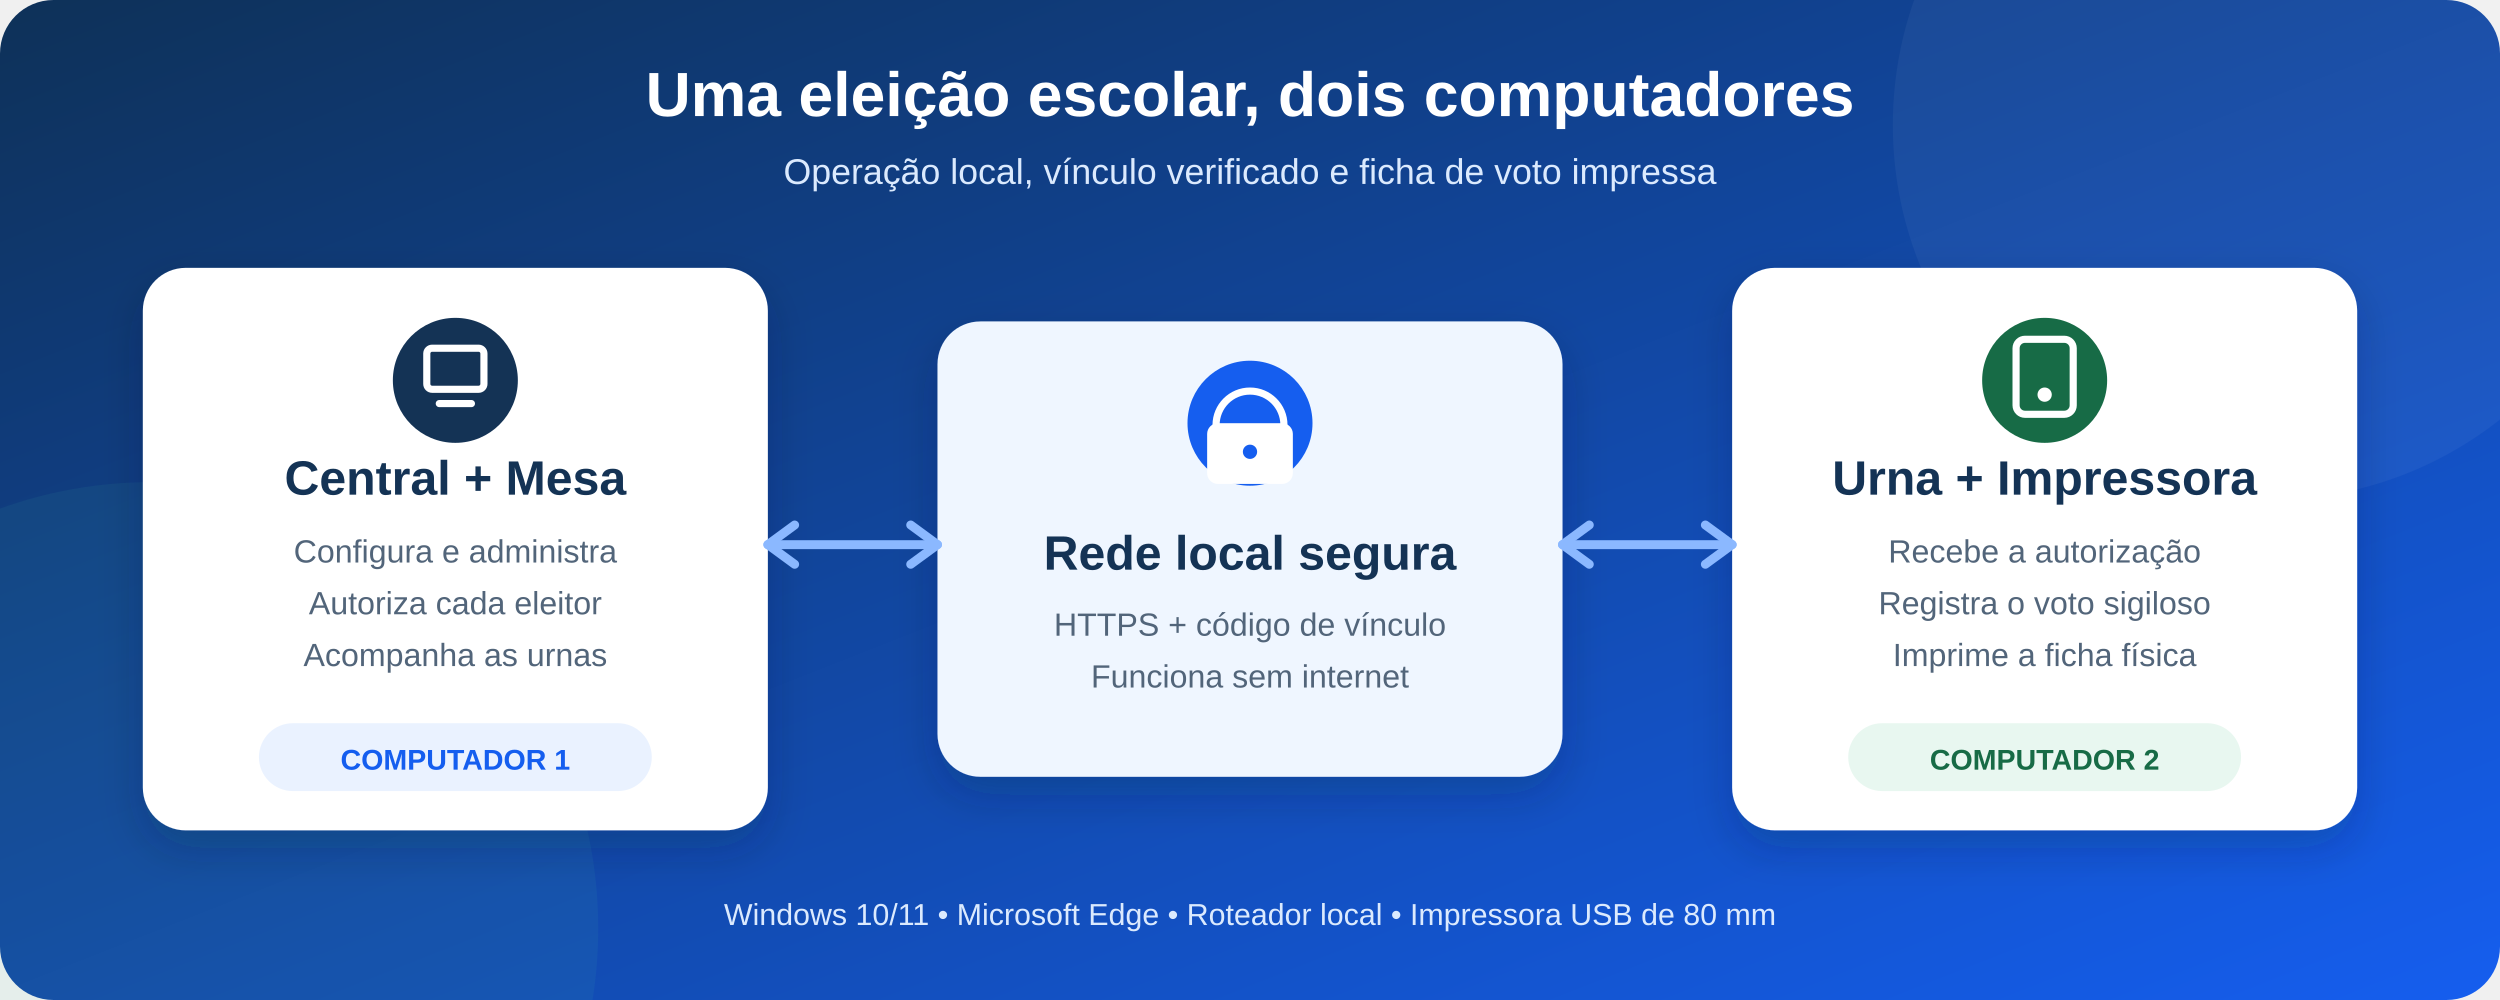
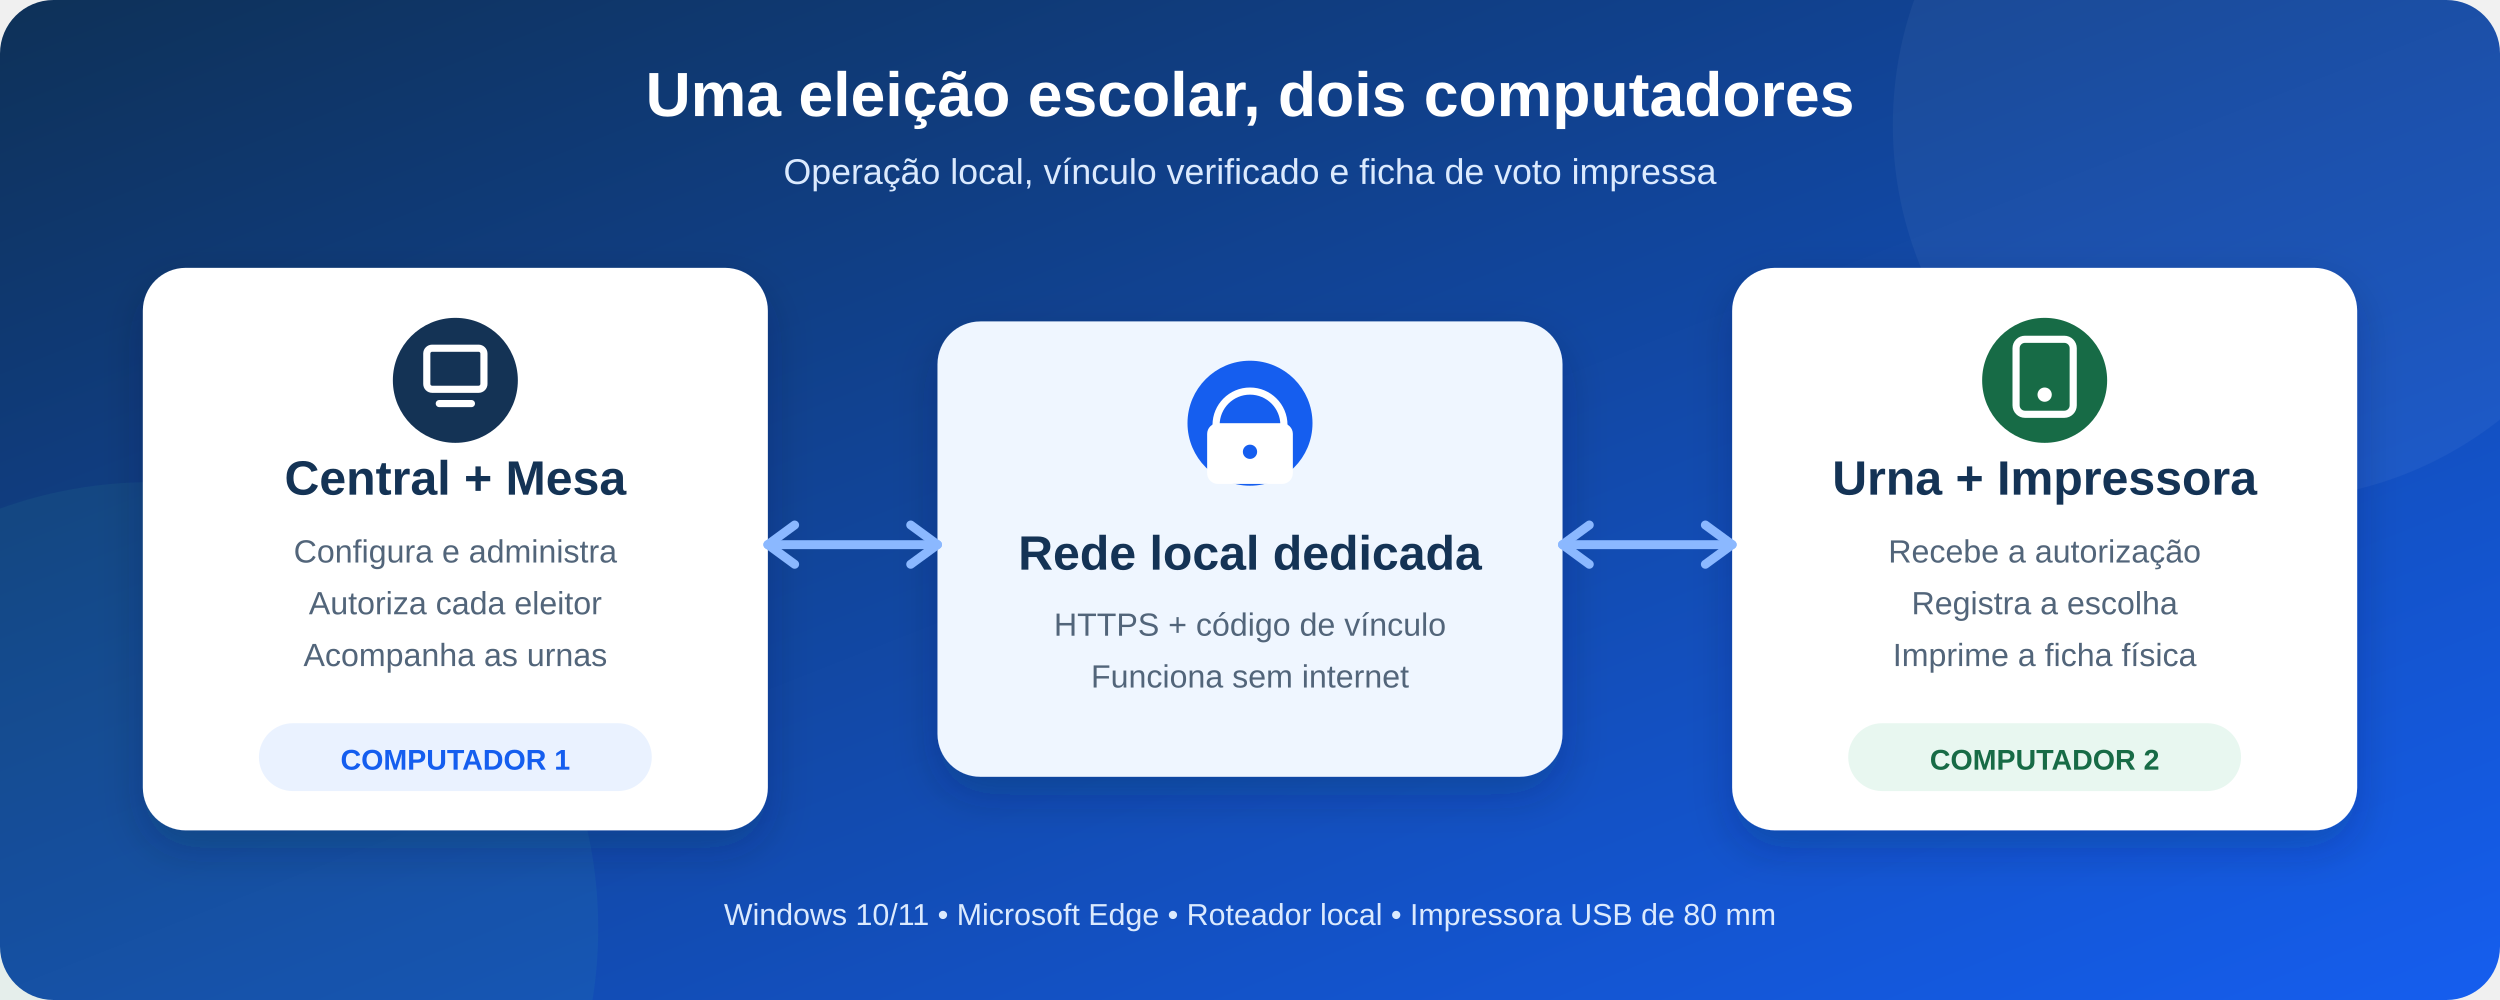
<svg xmlns="http://www.w3.org/2000/svg" width="1400" height="560" viewBox="0 0 1400 560" role="img" aria-labelledby="title desc">
  <defs>
    <linearGradient id="bg" x1="0" y1="0" x2="1" y2="1">
      <stop offset="0" stop-color="#0e3158" />
      <stop offset="1" stop-color="#155eef" />
    </linearGradient>
    <filter id="shadow" x="-20%" y="-20%" width="140%" height="140%">
      <feDropShadow dx="0" dy="10" stdDeviation="12" flood-color="#08213d" flood-opacity="0.22" />
    </filter>
  </defs>
  <rect width="1400" height="560" rx="30" fill="url(#bg)" />
  <circle cx="1270" cy="70" r="210" fill="#fff" opacity="0.045" />
  <circle cx="85" cy="520" r="250" fill="#47d7ac" opacity="0.07" />
  <text x="700" y="65" text-anchor="middle" fill="#ffffff" font-family="Segoe UI, Arial, sans-serif" font-size="35" font-weight="700">Uma eleição escolar, dois computadores</text>
  <text x="700" y="103" text-anchor="middle" fill="#dbeafe" font-family="Segoe UI, Arial, sans-serif" font-size="20">Operação local, vínculo verificado e ficha de voto impressa</text>
  <g filter="url(#shadow)">
    <rect x="80" y="150" width="350" height="315" rx="24" fill="#ffffff" />
    <rect x="525" y="180" width="350" height="255" rx="24" fill="#eff6ff" />
    <rect x="970" y="150" width="350" height="315" rx="24" fill="#ffffff" />
  </g>
  <g font-family="Segoe UI, Arial, sans-serif">
    <circle cx="255" cy="213" r="35" fill="#143355" />
    <rect x="239" y="195" width="32" height="23" rx="3" fill="none" stroke="#fff" stroke-width="4" />
    <line x1="246" y1="226" x2="264" y2="226" stroke="#fff" stroke-width="4" stroke-linecap="round" />
    <text x="255" y="277" text-anchor="middle" fill="#143355" font-size="27" font-weight="700">Central + Mesa</text>
    <text x="255" y="315" text-anchor="middle" fill="#52657a" font-size="18">Configura e administra</text>
    <text x="255" y="344" text-anchor="middle" fill="#52657a" font-size="18">Autoriza cada eleitor</text>
    <text x="255" y="373" text-anchor="middle" fill="#52657a" font-size="18">Acompanha as urnas</text>
    <rect x="145" y="405" width="220" height="38" rx="19" fill="#eaf2ff" />
    <text x="255" y="431" text-anchor="middle" fill="#155eef" font-size="16" font-weight="700">COMPUTADOR 1</text>
    <circle cx="700" cy="237" r="35" fill="#155eef" />
    <path d="M681 238a19 19 0 0 1 38 0v15h-38z" fill="none" stroke="#fff" stroke-width="4" />
    <rect x="676" y="237" width="48" height="34" rx="6" fill="#fff" />
    <circle cx="700" cy="253" r="4" fill="#155eef" />
-     <text x="700" y="319" text-anchor="middle" fill="#143355" font-size="27" font-weight="700">Rede local segura</text>
+     <text x="700" y="319" text-anchor="middle" fill="#143355" font-size="27" font-weight="700">Rede local dedicada</text>
    <text x="700" y="356" text-anchor="middle" fill="#52657a" font-size="18">HTTPS + código de vínculo</text>
    <text x="700" y="385" text-anchor="middle" fill="#52657a" font-size="18">Funciona sem internet</text>
    <circle cx="1145" cy="213" r="35" fill="#176b46" />
    <rect x="1129" y="190" width="32" height="42" rx="5" fill="none" stroke="#fff" stroke-width="4" />
    <circle cx="1145" cy="221" r="4" fill="#fff" />
    <text x="1145" y="277" text-anchor="middle" fill="#143355" font-size="27" font-weight="700">Urna + Impressora</text>
    <text x="1145" y="315" text-anchor="middle" fill="#52657a" font-size="18">Recebe a autorização</text>
-     <text x="1145" y="344" text-anchor="middle" fill="#52657a" font-size="18">Registra o voto sigiloso</text>
+     <text x="1145" y="344" text-anchor="middle" fill="#52657a" font-size="18">Registra a escolha</text>
    <text x="1145" y="373" text-anchor="middle" fill="#52657a" font-size="18">Imprime a ficha física</text>
    <rect x="1035" y="405" width="220" height="38" rx="19" fill="#e8f7f0" />
    <text x="1145" y="431" text-anchor="middle" fill="#176b46" font-size="16" font-weight="700">COMPUTADOR 2</text>
  </g>
  <path d="M430 305 C470 305 485 305 525 305" stroke="#8bb8ff" stroke-width="5" fill="none" stroke-linecap="round" />
  <path d="M875 305 C915 305 930 305 970 305" stroke="#8bb8ff" stroke-width="5" fill="none" stroke-linecap="round" />
  <path d="M510 294l15 11-15 11M890 294l-15 11 15 11M955 294l15 11-15 11M445 294l-15 11 15 11" fill="none" stroke="#8bb8ff" stroke-width="5" stroke-linecap="round" stroke-linejoin="round" />
  <text x="700" y="518" text-anchor="middle" fill="#dbeafe" font-family="Segoe UI, Arial, sans-serif" font-size="17">Windows 10/11 • Microsoft Edge • Roteador local • Impressora USB de 80 mm</text>
</svg>
